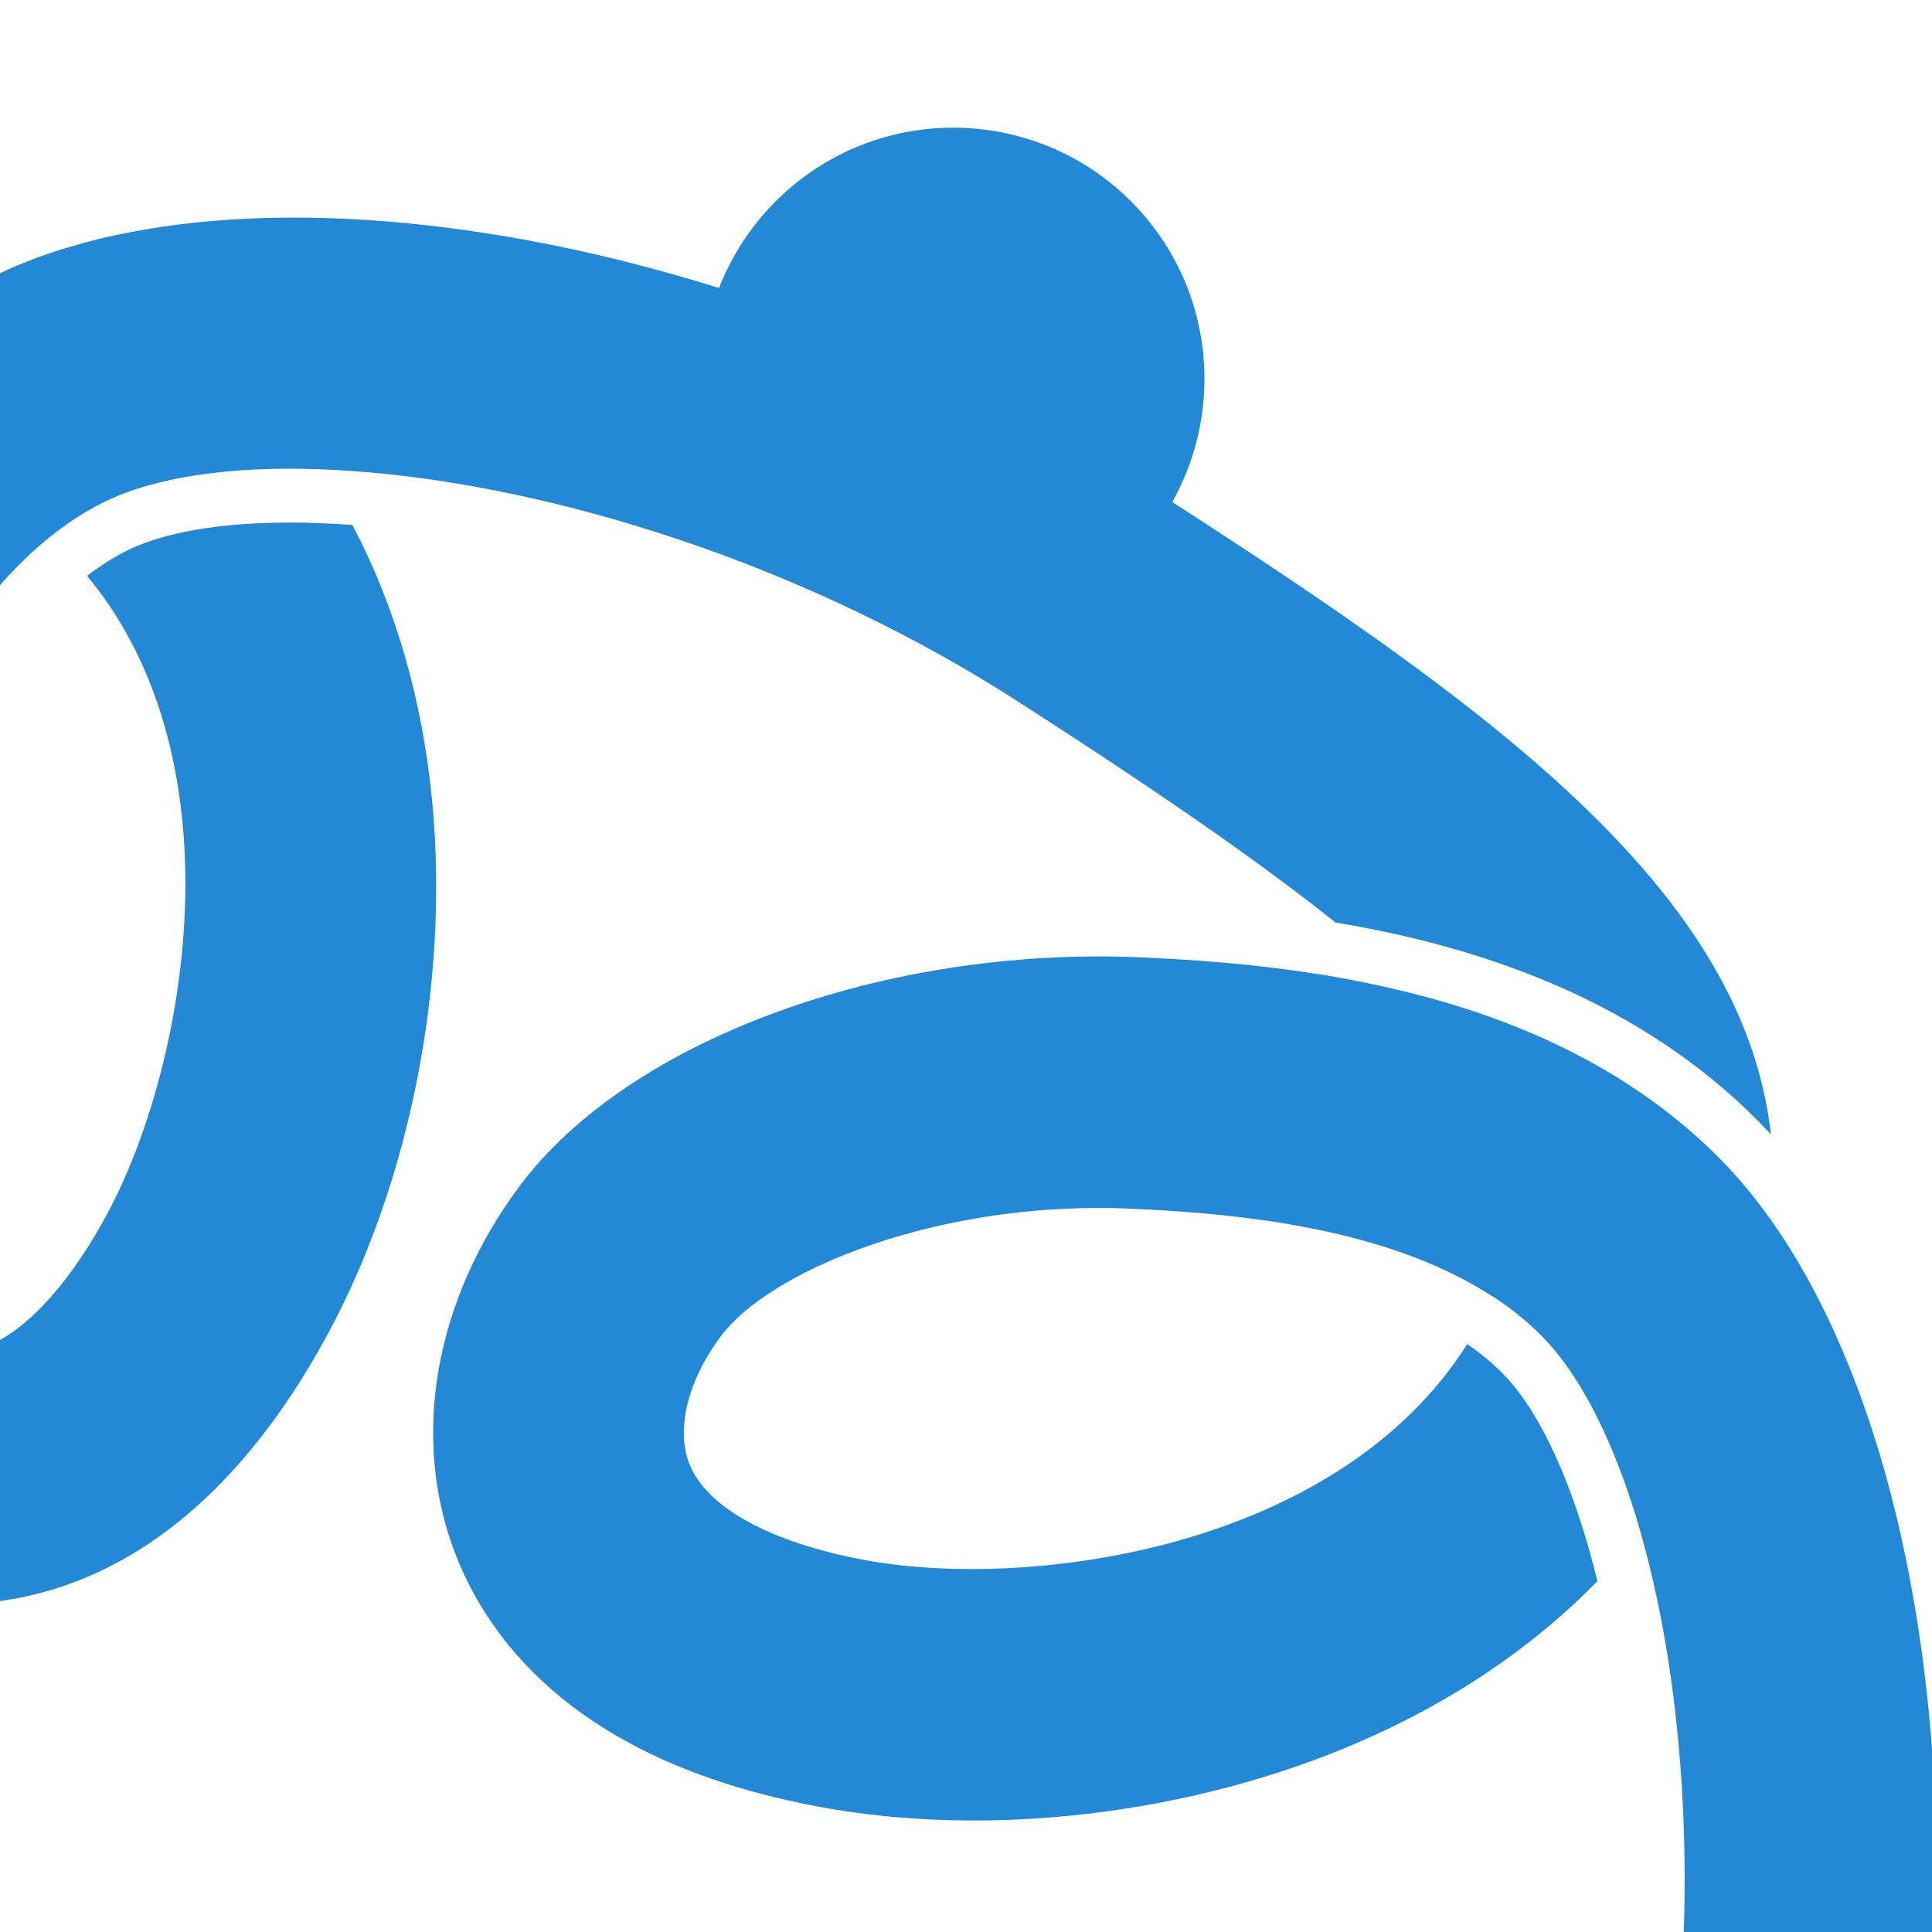
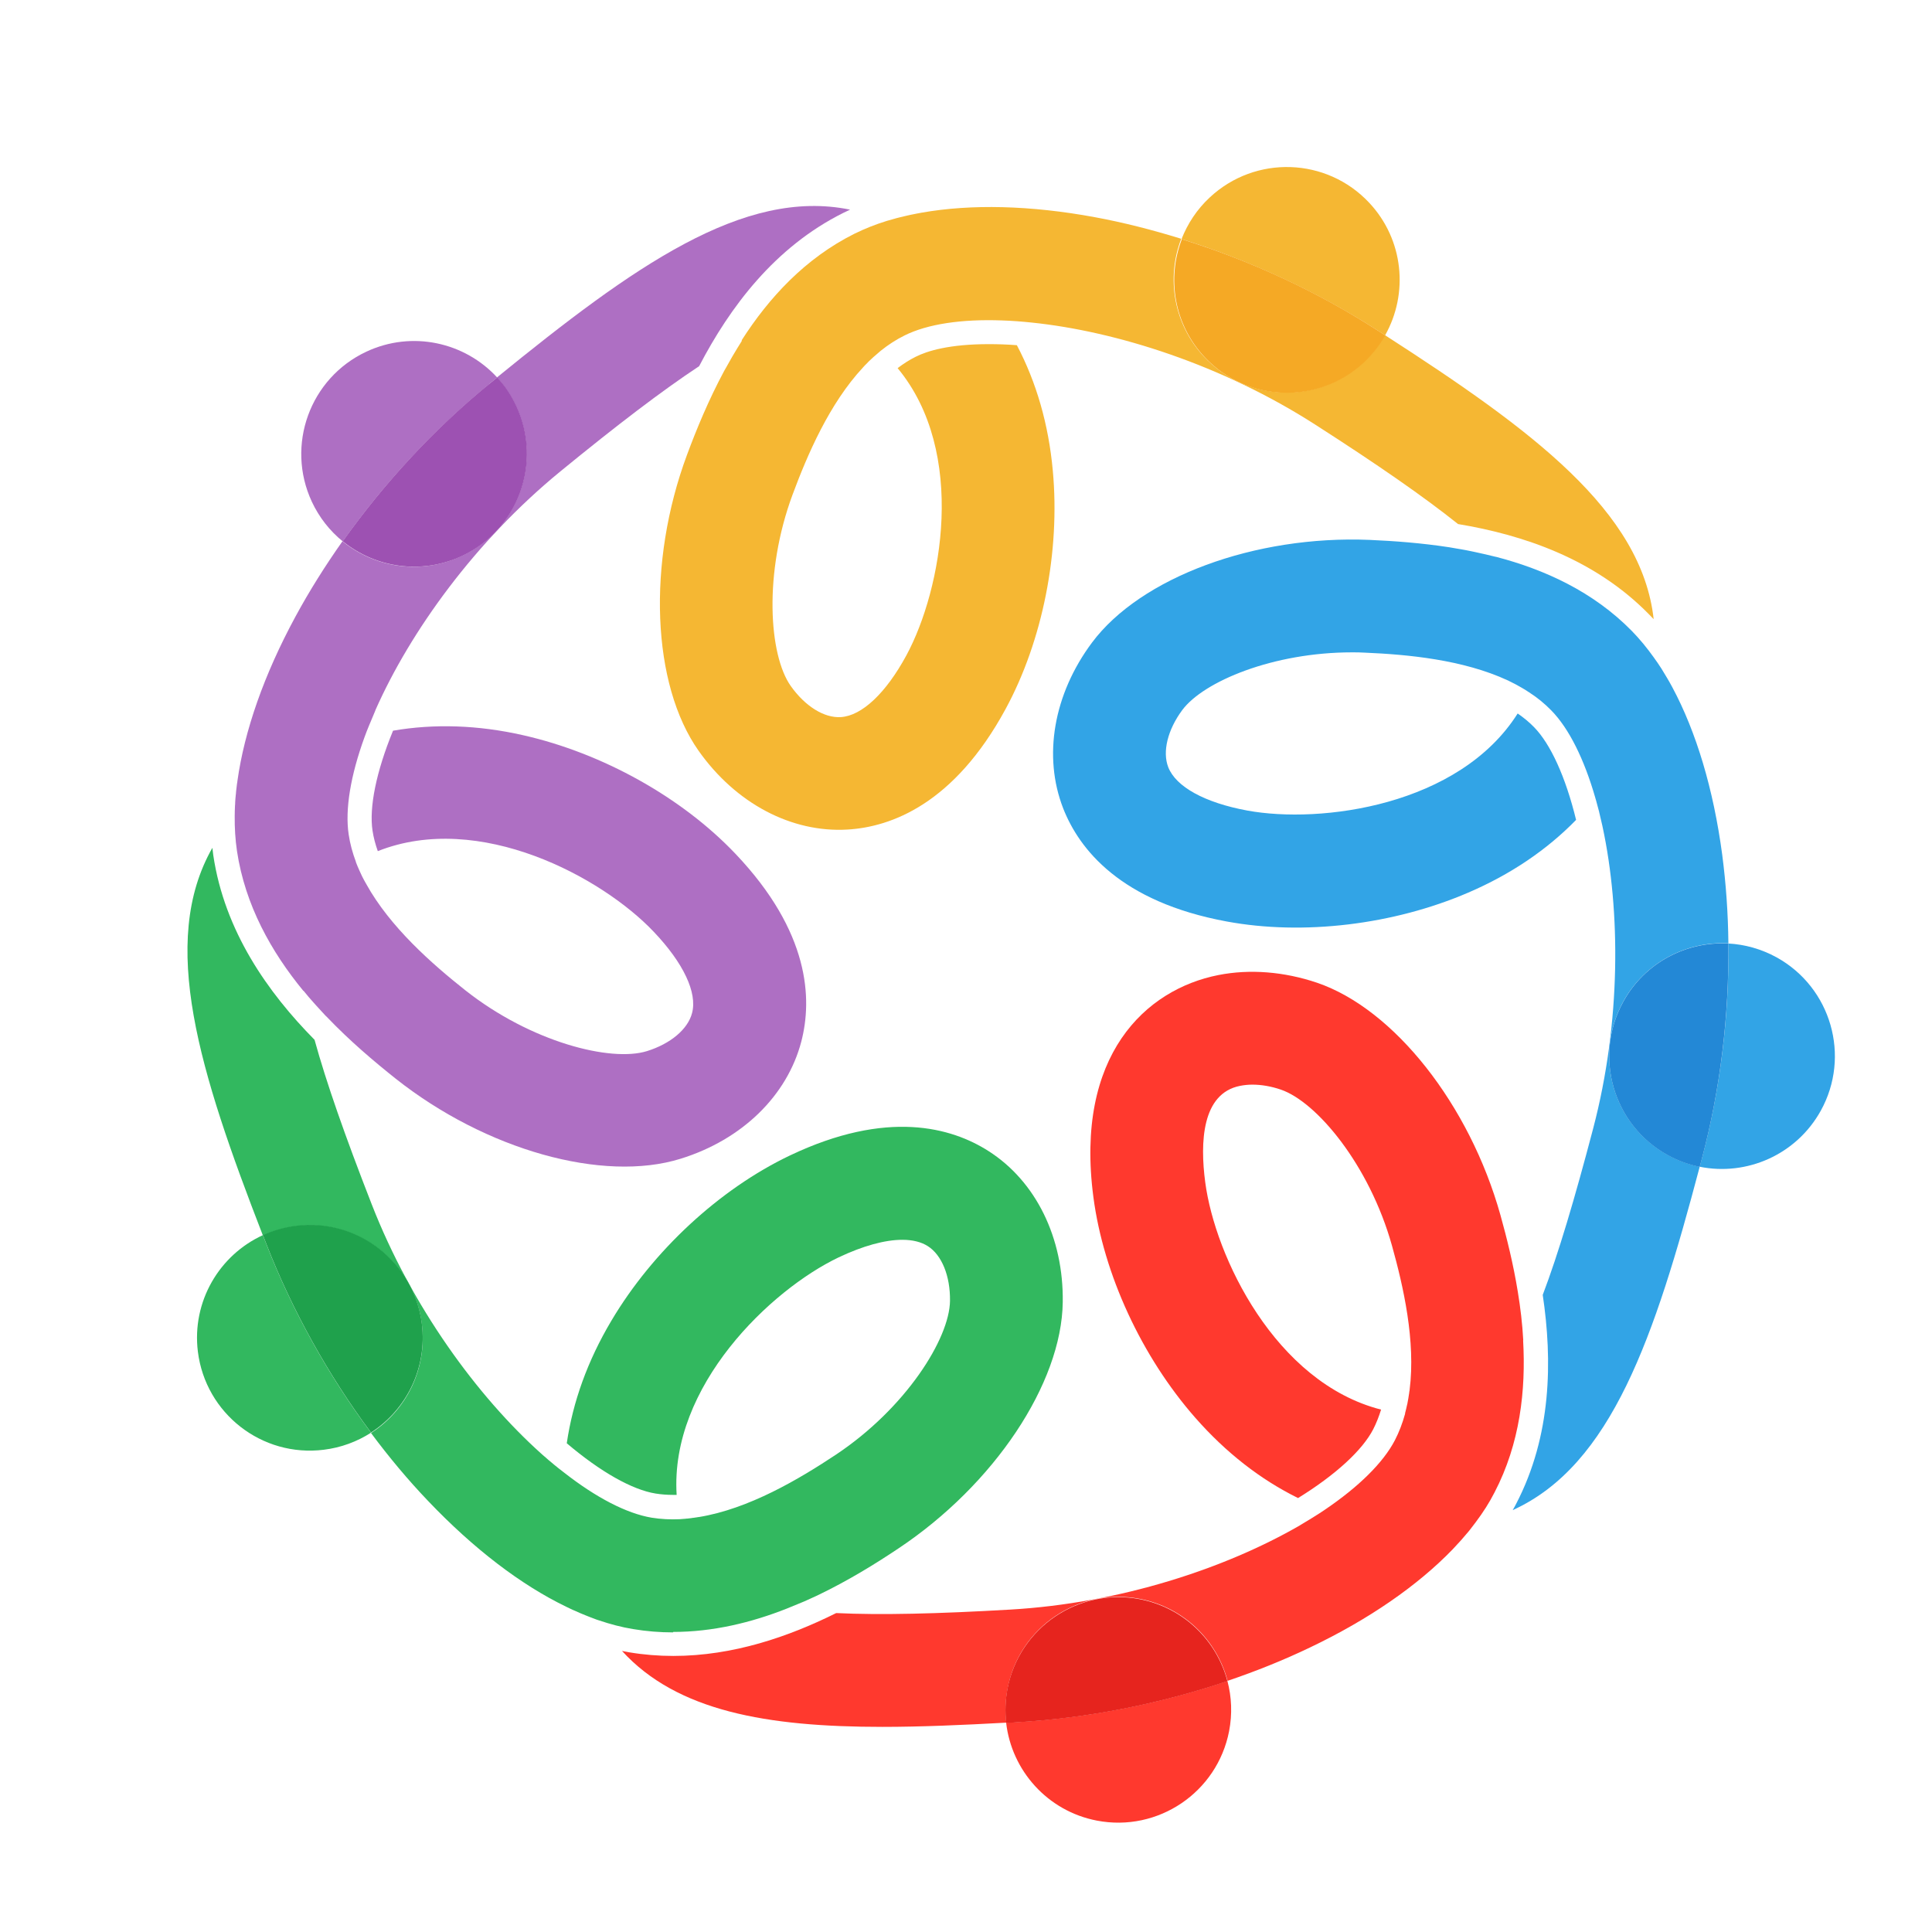
<svg xmlns="http://www.w3.org/2000/svg" id="m" viewBox="0 0 128 128">
  <defs>
-     <style>.p{fill:#2388d6;}</style>
+     <style>.p{fill:#f5a925;}.q{fill:#ff392e;}.r{fill:#f5b733;}.s{fill:#2388d6;}.t{fill:#ae6fc3;}.u{fill:#e6241e;}.v{fill:#1fa14c;}.w{fill:#9d51b2;}.x{fill:#32b85f;}.y{fill:#32a4e6;}</style>
  </defs>
-   <path class="p" d="M28.65,53.27c-.63-6.8-2.43-13.03-5.3-18.49,0,0,0,0,0,0-1.42-.1-2.8-.16-4.15-.16-5.83,0-9.09,1.01-10.79,1.86-.93.46-1.81,1.03-2.64,1.67,0,0,0,0,0,0,10.29,12.41,6.55,32.65,1.28,42.37-2.87,5.28-6.17,8.53-9.14,9.03-.05,5.57-.43,11.13-.55,16.7.33,0,.67,0,1-.02,6.44-.38,15.72-3.78,23.32-17.78,5.47-10.08,8.07-23.24,6.97-35.19Z" />
-   <path class="p" d="M77.66,33.27c3.47-6.16,2.74-14.1-2.34-19.53-6.28-6.72-16.81-7.07-23.52-.8-1.89,1.77-3.28,3.87-4.16,6.14-4.24-1.32-8.51-2.4-12.73-3.17-9.52-1.75-18.26-1.95-25.55-.66-.24.04-.47.09-.71.13-.3.06-.6.12-.9.18-.2.04-.4.09-.6.13-.35.08-.69.16-1.03.25-.15.04-.3.08-.45.12-.4.11-.8.22-1.19.34-.08.03-.17.05-.25.07h0c-1.73.54-3.35,1.18-4.84,1.92-.23.11-.44.24-.66.36,0,.41-.01.82-.06,1.24-.45,3.55.22,7.08.17,10.64-.04,3.35-.3,6.69-.35,10.05.69-.93,1.41-1.83,2.19-2.66,0,0,0,0,0,0,.07-.08.15-.16.23-.23.05-.06.11-.11.16-.17.34-.35.68-.68,1.03-1.01.02-.02.05-.04.07-.06.37-.34.75-.67,1.14-.98,1.1-.88,2.28-1.66,3.53-2.28,3.35-1.67,8.36-2.42,14.35-2.2,0,0,0,0,0,0,0,0,0,0,0,0,1.41.05,2.87.16,4.37.31,0,0,.01,0,.02,0h0c12.51,1.3,28.14,6.25,41.85,15.07,9.06,5.82,15.95,10.57,21.05,14.65,9.66,1.6,20.14,5.16,28.1,13.25.25.26.5.52.75.79-1.79-15.94-17.86-27.84-39.65-41.89Z" />
-   <path class="p" d="M105.83,104.75c-1.56-6.39-3.8-11.23-6.22-13.7-.72-.74-1.53-1.4-2.4-2,0,0,0,0,0,0-8.62,13.62-29.03,16.32-39.9,14.31-6.26-1.16-10.5-3.48-11.64-6.38-.9-2.29-.1-5.52,2.08-8.44,3.16-4.24,13.43-8.51,25.02-8.51.64,0,1.28.01,1.92.04,6.27.26,14.48,1.01,21.07,4.1,0,0,0,0,0,0,.04.02.09.04.13.06.16.08.33.16.49.24.36.18.71.36,1.05.55.12.07.23.13.35.2.27.16.53.32.8.48.1.07.21.13.32.19,0,0,0,0,0,0,1.18.77,2.28,1.65,3.26,2.64,2.63,2.67,4.88,7.21,6.53,12.97.02.07.04.15.06.22.16.57.31,1.15.46,1.74.02.07.03.13.05.2.16.65.32,1.32.46,2,0,.04.02.08.03.11,0,0,0,0,0,0,1.44,6.75,2.13,14.73,1.77,23.17,5.57.01,11.1.63,16.63,1.19.12-2.4.17-4.8.15-7.18-.05-4.44-.35-8.83-.92-13.09-1.29-9.67-3.83-18.11-7.36-24.67-.04-.08-.09-.16-.13-.24-.21-.39-.42-.76-.64-1.13-.07-.12-.13-.23-.2-.34-.21-.36-.43-.71-.65-1.06-.06-.09-.12-.19-.18-.28-.25-.39-.51-.77-.77-1.14-.03-.04-.06-.09-.09-.13h0s0,0,0,0c0,0,0,0,0,0-1.05-1.48-2.15-2.82-3.32-4.01-5.68-5.78-12.86-9.06-20.05-10.94h0s0,0,0,0h0s-.09-.02-.13-.03c-.46-.12-.92-.23-1.38-.34-.2-.05-.4-.09-.59-.14-.37-.08-.75-.17-1.12-.24-.14-.03-.28-.06-.42-.09-.51-.1-1.01-.2-1.51-.29-.13-.02-.27-.05-.4-.07-.43-.08-.86-.15-1.29-.21-4.19-.66-8.21-.94-11.75-1.09-16.94-.7-33.78,5.53-40.96,15.14-5.68,7.61-7.26,16.75-4.24,24.47,2.35,6.01,8.45,13.79,24.11,16.68,11.28,2.09,24.6.5,35.63-4.25,6.27-2.7,11.63-6.33,15.93-10.74h0Z" />
+   <path class="r" d="M49.15,22.58s-.04.07-.06.1c-.16.26-.32.51-.47.77-.04.07-.09.15-.13.22-.14.24-.27.48-.4.71-.04.06-.07.13-.11.19-1.04,1.94-1.84,3.88-2.47,5.58-2.65,7.14-2.33,15.2.78,19.6,2.46,3.48,6.15,5.43,9.86,5.21,2.89-.17,7.06-1.7,10.47-7.98,2.46-4.53,3.63-10.44,3.13-15.81-.28-3.06-1.09-5.85-2.38-8.3,0,0,0,0,0,0-.64-.05-1.26-.07-1.86-.07-2.62,0-4.08.45-4.85.84-.42.21-.81.46-1.19.75,0,0,0,0,0,0,4.62,5.57,2.94,14.66.58,19.03-1.36,2.51-2.95,4-4.34,4.09-1.11.07-2.37-.72-3.32-2.06-1.45-2.05-1.81-7.48.12-12.68.98-2.64,2.44-6.04,4.67-8.43,0,0,0,0,0,0,.03-.04.07-.07.1-.11.02-.03.05-.05.07-.07.15-.16.3-.31.46-.45.01,0,.02-.02.03-.03.17-.15.34-.3.51-.44.5-.4,1.02-.74,1.59-1.02,1.51-.75,3.76-1.09,6.45-.99,0,0,0,0,0,0,0,0,0,0,0,0,.63.02,1.29.07,1.96.14,0,0,0,0,0,0h0c5.62.58,12.64,2.81,18.8,6.77,4.07,2.61,7.16,4.75,9.45,6.58,4.34.72,9.05,2.32,12.62,5.95.11.12.22.23.34.35-.8-7.16-8.02-12.51-17.81-18.82-.37.65-.84,1.26-1.41,1.79-3.02,2.82-7.75,2.66-10.57-.36-2.02-2.17-2.51-5.22-1.51-7.81-1.91-.59-3.82-1.08-5.72-1.43-4.27-.79-8.2-.88-11.48-.3-.11.02-.21.04-.32.06-.14.03-.27.05-.4.08-.09.02-.18.04-.27.06-.16.04-.31.07-.46.11-.07.02-.14.03-.2.05-.18.05-.36.1-.53.15-.04.01-.08.02-.11.03h0c-.78.24-1.5.53-2.17.86-3.26,1.63-5.66,4.24-7.46,7.05Z" />
+   <path class="t" d="M20.12,65.65s.02.02.03.04c.21.26.42.51.64.75.06.07.12.13.17.19.19.21.37.41.56.61.05.05.09.1.14.14,1.52,1.59,3.13,2.95,4.55,4.08,5.97,4.73,13.74,6.91,18.88,5.31,4.07-1.26,7.06-4.17,8-7.77.73-2.81.57-7.24-4.36-12.43-3.55-3.74-8.81-6.67-14.07-7.86-2.99-.68-5.9-.77-8.62-.3-1.12,2.73-1.59,5.08-1.36,6.62.07.46.19.91.35,1.36h0s0,0,0,0c6.73-2.67,14.86,1.73,18.28,5.34,1.97,2.07,2.9,4.04,2.54,5.39-.28,1.07-1.42,2.03-2.99,2.52-2.39.74-7.67-.59-12.03-4.03-2.21-1.75-4.99-4.19-6.57-7.05,0,0,0,0,0,0-.01-.02-.02-.05-.04-.07-.04-.07-.07-.13-.11-.2-.09-.16-.17-.33-.24-.49-.02-.04-.04-.08-.06-.13-.08-.18-.16-.36-.23-.55,0,0,0-.01,0-.02,0,0,0,0,0,0-.22-.59-.39-1.2-.48-1.82-.25-1.66.13-3.91,1.05-6.44,0,0,0,0,0,0,0,0,0,0,0,0,.1-.27.2-.54.32-.82.02-.05.04-.09.06-.14.1-.25.21-.49.31-.74.02-.04.03-.08.05-.13,0,0,0,0,0,0,2.29-5.16,6.58-11.15,12.25-15.79,3.74-3.06,6.73-5.34,9.18-6.96,0,0,0,0,0,0,2.03-3.9,5-7.89,9.56-10.16.14-.07.29-.14.44-.21,0,0,0,0,0,0-7.06-1.45-14.37,3.77-23.4,11.12.5.55.94,1.18,1.27,1.89,1.75,3.74.13,8.19-3.61,9.94-2.69,1.26-5.74.78-7.89-.98-1.15,1.63-2.2,3.3-3.12,5-2.08,3.84-3.38,7.57-3.84,10.88,0,.07-.02.13-.03.2-.02.17-.04.34-.06.51,0,.07-.01.14-.02.22-.02.17-.03.34-.04.51,0,.06,0,.12-.01.18-.01.23-.02.46-.02.68,0,0,0,0,0,0h0c-.01.81.04,1.59.15,2.34.54,3.6,2.28,6.69,4.4,9.27Z" />
+   <path class="q" d="M100.92,88.8h0c-.06-1.1-.19-2.18-.36-3.21h0c-.3-1.85-.73-3.57-1.15-5.08-2.05-7.33-7.05-13.66-12.15-15.4-2.19-.74-4.46-.92-6.54-.51-4.82.95-9.52,5.31-8.28,14.71.67,5.11,3.2,10.58,6.76,14.63,2.02,2.3,4.32,4.09,6.8,5.31,0,0,0,0,0,0,2.51-1.55,4.27-3.18,4.98-4.56.21-.41.38-.85.52-1.3,0,0,0,0,0,0-7.01-1.79-11-10.14-11.65-15.06-.35-2.64-.23-5.89,2.31-6.39.26-.05.53-.08.81-.08.6,0,1.25.11,1.89.33,2.37.81,5.86,4.98,7.36,10.33.76,2.72,1.58,6.33,1.17,9.57,0,0,0,0,0,0,0,.04-.01.08-.02.11,0,.05-.01.1-.02.16-.03.2-.06.4-.1.59,0,.03-.01.06-.02.09-.04.2-.09.39-.14.59,0,.01,0,.02,0,.04,0,0,0,0,0,0,0,0,0,0,0,0-.17.61-.39,1.2-.68,1.76-.78,1.49-2.4,3.08-4.63,4.59,0,0,0,0,0,0,0,0,0,0,0,0-.23.16-.47.31-.71.46-.05.03-.11.07-.16.1-.23.14-.47.29-.71.43-.03.02-.05.03-.08.05,0,0,0,0,0,0-4.89,2.83-11.88,5.16-19.2,5.58-4.83.28-8.59.37-11.52.23,0,0,0,0,0,0-3.13,1.56-6.83,2.84-10.79,2.84-.98,0-1.97-.08-2.92-.24-.16-.03-.32-.06-.48-.09,3.64,3.99,9.6,5.03,17.25,5.03,2.55,0,5.3-.12,8.21-.28-.09-.74-.06-1.51.09-2.28.78-4.05,4.7-6.7,8.76-5.92,2.91.56,5.1,2.74,5.81,5.43,1.89-.64,3.73-1.38,5.46-2.21,3.92-1.87,7.14-4.11,9.45-6.5.08-.09.16-.17.24-.26.08-.09.16-.17.24-.26.08-.08.15-.17.22-.25.08-.09.16-.19.24-.28.07-.08.14-.16.2-.24.08-.1.15-.2.23-.3.05-.07.11-.14.16-.21.49-.65.91-1.31,1.25-1.98,1.68-3.23,2.08-6.75,1.89-10.08Z" />
+   <path class="y" d="M107.55,66.35c1.43-2.59,4.19-4,6.96-3.85-.02-2-.16-3.97-.41-5.88-.58-4.34-1.72-8.13-3.3-11.08-.02-.04-.04-.07-.06-.11-.09-.17-.19-.34-.29-.51-.03-.05-.06-.1-.09-.15-.1-.16-.19-.32-.29-.48-.03-.04-.05-.08-.08-.12-.11-.17-.23-.35-.35-.51-.01-.02-.03-.04-.04-.06h0s0,0,0,0c0,0,0,0,0,0-.47-.66-.97-1.27-1.49-1.8-2.55-2.6-5.78-4.07-9-4.91h0s0,0,0,0c0,0,0,0,0,0-.02,0-.04,0-.06-.01-.21-.05-.41-.1-.62-.15-.09-.02-.18-.04-.27-.06-.17-.04-.34-.07-.5-.11-.06-.01-.13-.03-.19-.04-.23-.05-.45-.09-.68-.13-.06-.01-.12-.02-.18-.03-.19-.03-.39-.07-.58-.1-1.88-.29-3.69-.42-5.28-.49-7.61-.32-15.17,2.48-18.4,6.8-2.55,3.42-3.26,7.53-1.91,10.99,1.06,2.7,3.79,6.19,10.83,7.49,5.07.94,11.05.22,16-1.91,2.82-1.21,5.22-2.84,7.15-4.82h0c-.7-2.87-1.7-5.04-2.79-6.15-.32-.33-.69-.63-1.08-.9,0,0,0,0,0,0-3.87,6.12-13.04,7.33-17.92,6.43-2.81-.52-4.72-1.57-5.23-2.87-.4-1.03-.04-2.48.93-3.79,1.42-1.9,6.03-3.82,11.24-3.82.29,0,.57,0,.86.02,2.82.12,6.5.46,9.47,1.84,0,0,0,0,0,0,.02,0,.04.02.06.03.07.03.15.07.22.11.16.08.32.16.47.25.05.03.1.06.16.09.12.07.24.14.36.22.05.03.1.06.14.09,0,0,0,0,0,0,.53.34,1.02.74,1.46,1.19,1.18,1.2,2.19,3.24,2.93,5.82,0,.03.02.07.03.1.07.25.14.52.21.78,0,.03.02.06.02.09.07.29.14.59.21.9,0,.02,0,.03.01.05,0,0,0,0,0,0,1.18,5.52,1.23,12.89-.63,19.97-1.23,4.68-2.3,8.28-3.34,11.02,0,0,0,0,0,0,.65,4.35.59,9.32-1.76,13.84-.07.14-.15.28-.23.42,6.56-2.98,9.41-11.49,12.39-22.75-.73-.15-1.45-.41-2.14-.79-3.61-2-4.92-6.55-2.92-10.16Z" />
+   <path class="x" d="M44.59,108.12c2.64,0,5.19-.62,7.52-1.54h0c.32-.13.64-.26.95-.39.08-.03.16-.07.24-.1.25-.11.5-.23.75-.34.06-.03.13-.06.19-.09,1.99-.96,3.77-2.06,5.28-3.07,6.34-4.22,10.82-10.93,10.89-16.32.06-4.26-1.78-8.01-4.92-10.01-2.44-1.56-6.71-2.78-13.17.3-4.65,2.22-9.07,6.31-11.82,10.95-1.57,2.64-2.55,5.37-2.95,8.11,2.25,1.91,4.34,3.08,5.88,3.33.37.06.76.09,1.16.09.08,0,.16,0,.24,0,0,0,0,0,0,0-.46-7.22,6.24-13.59,10.72-15.73,1.62-.77,3.08-1.17,4.23-1.17.68,0,1.25.14,1.69.42.93.59,1.49,1.98,1.47,3.62-.03,2.51-2.93,7.11-7.55,10.19-2.44,1.62-5.77,3.6-9.1,4.14-.03,0-.06,0-.08.01-.09.01-.18.03-.27.04-.05,0-.09.01-.14.02-.09.01-.17.02-.26.03-.04,0-.07,0-.11.01-.13.01-.25.02-.38.03,0,0,0,0,0,0-.63.03-1.26,0-1.88-.1-1.66-.28-3.68-1.33-5.8-2.99h0s-.06-.05-.09-.07c-.1-.08-.2-.16-.31-.24-.07-.06-.14-.12-.21-.17-.06-.05-.12-.1-.19-.16-.08-.07-.16-.13-.24-.2-.06-.05-.12-.1-.17-.15-.07-.06-.14-.12-.21-.18-.03-.03-.07-.06-.1-.09,0,0,0,0,0,0-4.2-3.77-8.57-9.7-11.23-16.53-1.76-4.51-3-8.05-3.78-10.88h0c-3.09-3.13-5.96-7.19-6.71-12.23-.02-.16-.04-.32-.06-.49-3.56,6.26-.86,14.83,3.35,25.69.68-.31,1.41-.52,2.19-.62,4.1-.51,7.83,2.4,8.34,6.5.36,2.94-1.03,5.7-3.37,7.2,1.19,1.6,2.46,3.12,3.79,4.51,3.01,3.16,6.14,5.55,9.14,7,.08.04.16.08.25.12.13.06.25.12.38.17.1.04.19.09.29.13.11.05.23.09.34.14.1.04.2.08.3.12.1.04.19.07.29.11.1.04.21.08.31.11.77.26,1.53.46,2.27.58.89.15,1.78.22,2.66.22Z" />
+   <path class="q" d="M66.66,114.14c.36,3.15,2.73,5.85,6.01,6.48,4.05.78,7.97-1.87,8.76-5.92.22-1.14.17-2.27-.11-3.33-4.48,1.51-9.29,2.46-13.99,2.73-.22.01-.44.02-.67.04Z" />
+   <path class="u" d="M75.51,105.95c-4.05-.78-7.97,1.87-8.76,5.92-.15.77-.17,1.54-.09,2.28.22-.01.44-.02.67-.04,4.7-.27,9.51-1.22,13.99-2.73-.71-2.69-2.9-4.87-5.81-5.43Z" />
+   <path class="x" d="M17.42,81.83c-2.89,1.32-4.72,4.4-4.31,7.72.51,4.1,4.24,7.01,8.34,6.5,1.15-.14,2.21-.54,3.13-1.13-2.82-3.79-5.21-8.07-6.92-12.46-.08-.21-.16-.41-.24-.62Z" />
+   <path class="v" d="M27.95,87.71c-.51-4.1-4.24-7.01-8.34-6.5-.78.1-1.52.31-2.19.62.08.21.16.41.24.62,1.71,4.39,4.1,8.67,6.92,12.46,2.34-1.51,3.73-4.26,3.37-7.2Z" />
+   <path class="t" d="M32.42,25.43c.17-.14.34-.28.52-.42-2.15-2.34-5.64-3.13-8.67-1.71-3.74,1.75-5.35,6.2-3.61,9.94.49,1.05,1.2,1.94,2.05,2.63,2.73-3.86,6.07-7.45,9.71-10.43Z" />
+   <path class="w" d="M30.6,36.84c3.74-1.75,5.35-6.2,3.61-9.94-.33-.71-.76-1.35-1.27-1.89-.17.14-.34.28-.52.42-3.65,2.98-6.98,6.58-9.71,10.43,2.15,1.76,5.21,2.23,7.89.98Z" />
+   <path class="r" d="M91.77,22.21c1.56-2.77,1.23-6.33-1.05-8.77-2.82-3.02-7.55-3.18-10.57-.36-.85.79-1.47,1.74-1.87,2.76,4.51,1.41,8.96,3.47,12.92,6.01.19.12.37.24.56.36Z" />
+   <path class="p" d="M79.8,23.65c2.82,3.02,7.55,3.18,10.57.36.57-.54,1.04-1.14,1.41-1.79-.19-.12-.37-.24-.56-.36-3.96-2.55-8.41-4.61-12.92-6.01-1,2.59-.52,5.64,1.51,7.81Z" />
+   <path class="y" d="M117.71,63.43c-1.02-.56-2.11-.86-3.2-.92.06,4.73-.53,9.6-1.73,14.15-.06.22-.11.43-.17.64,3.11.63,6.4-.79,8.02-3.71,2-3.61.69-8.16-2.92-10.16Z" />
+   <path class="s" d="M114.51,62.51c-2.77-.15-5.53,1.25-6.96,3.85-2,3.61-.69,8.16,2.92,10.16.69.38,1.41.64,2.14.79.06-.21.11-.43.17-.64,1.2-4.55,1.78-9.42,1.73-14.15Z" />
</svg>
